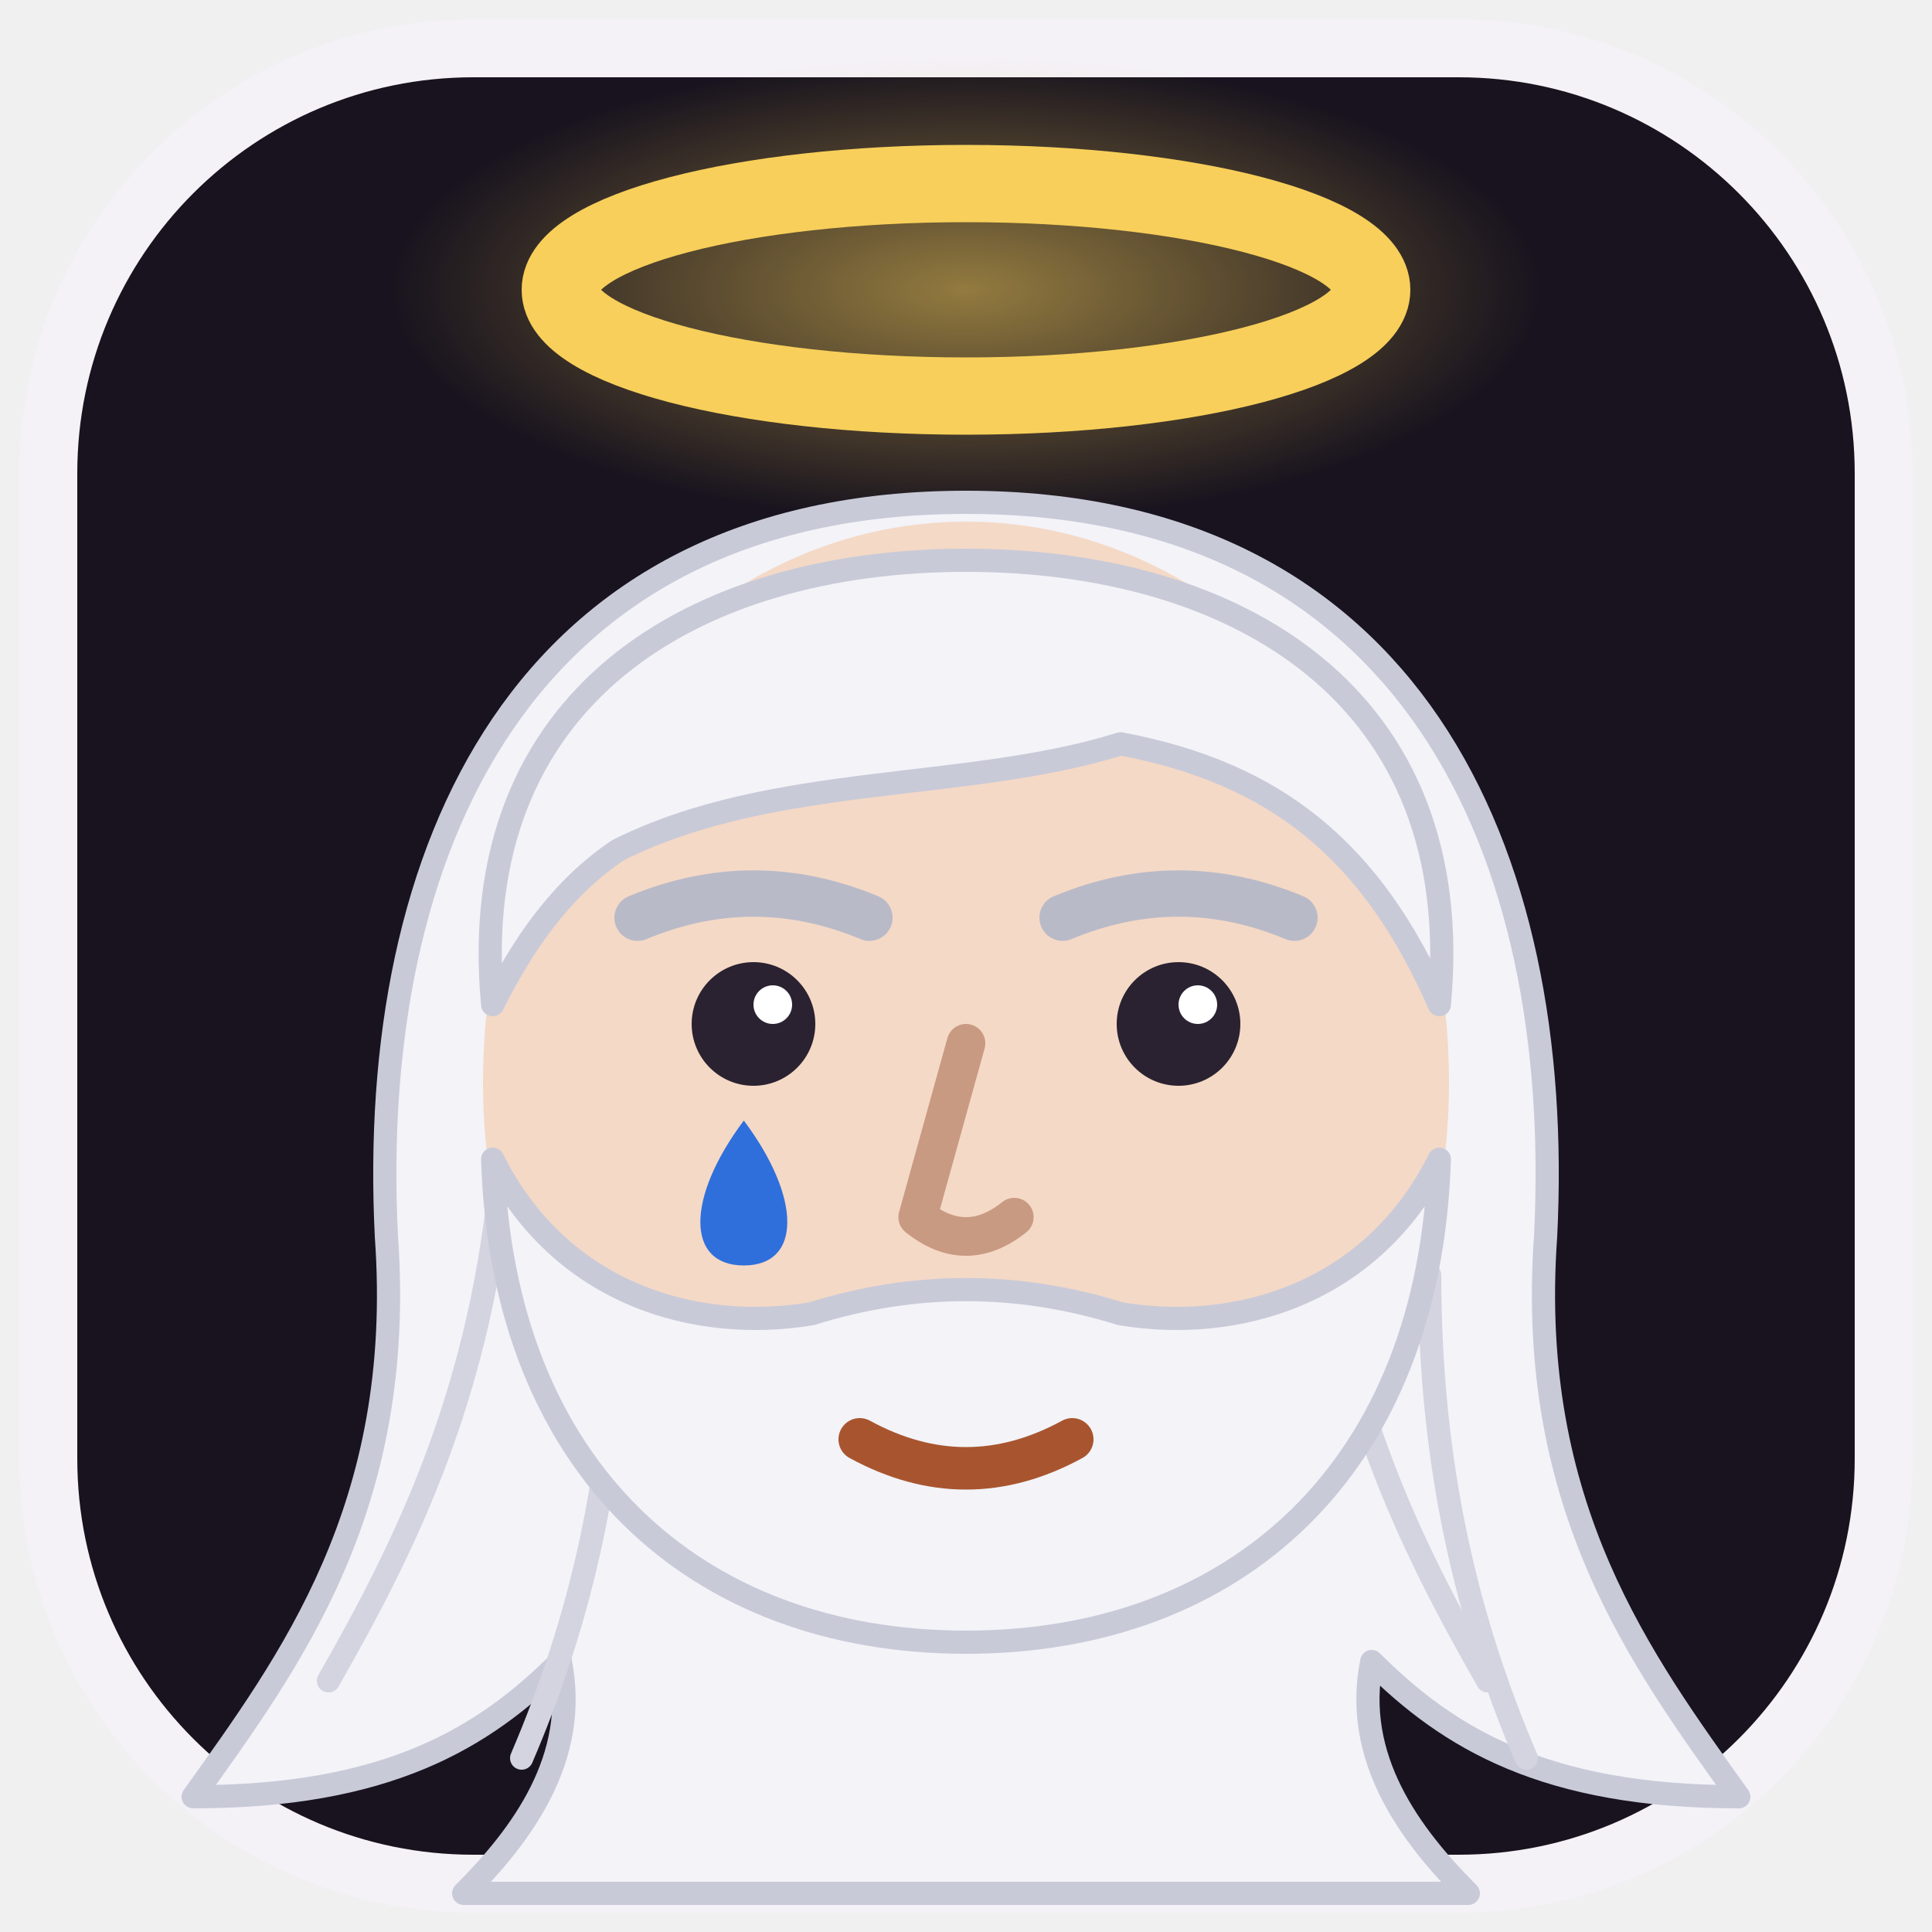
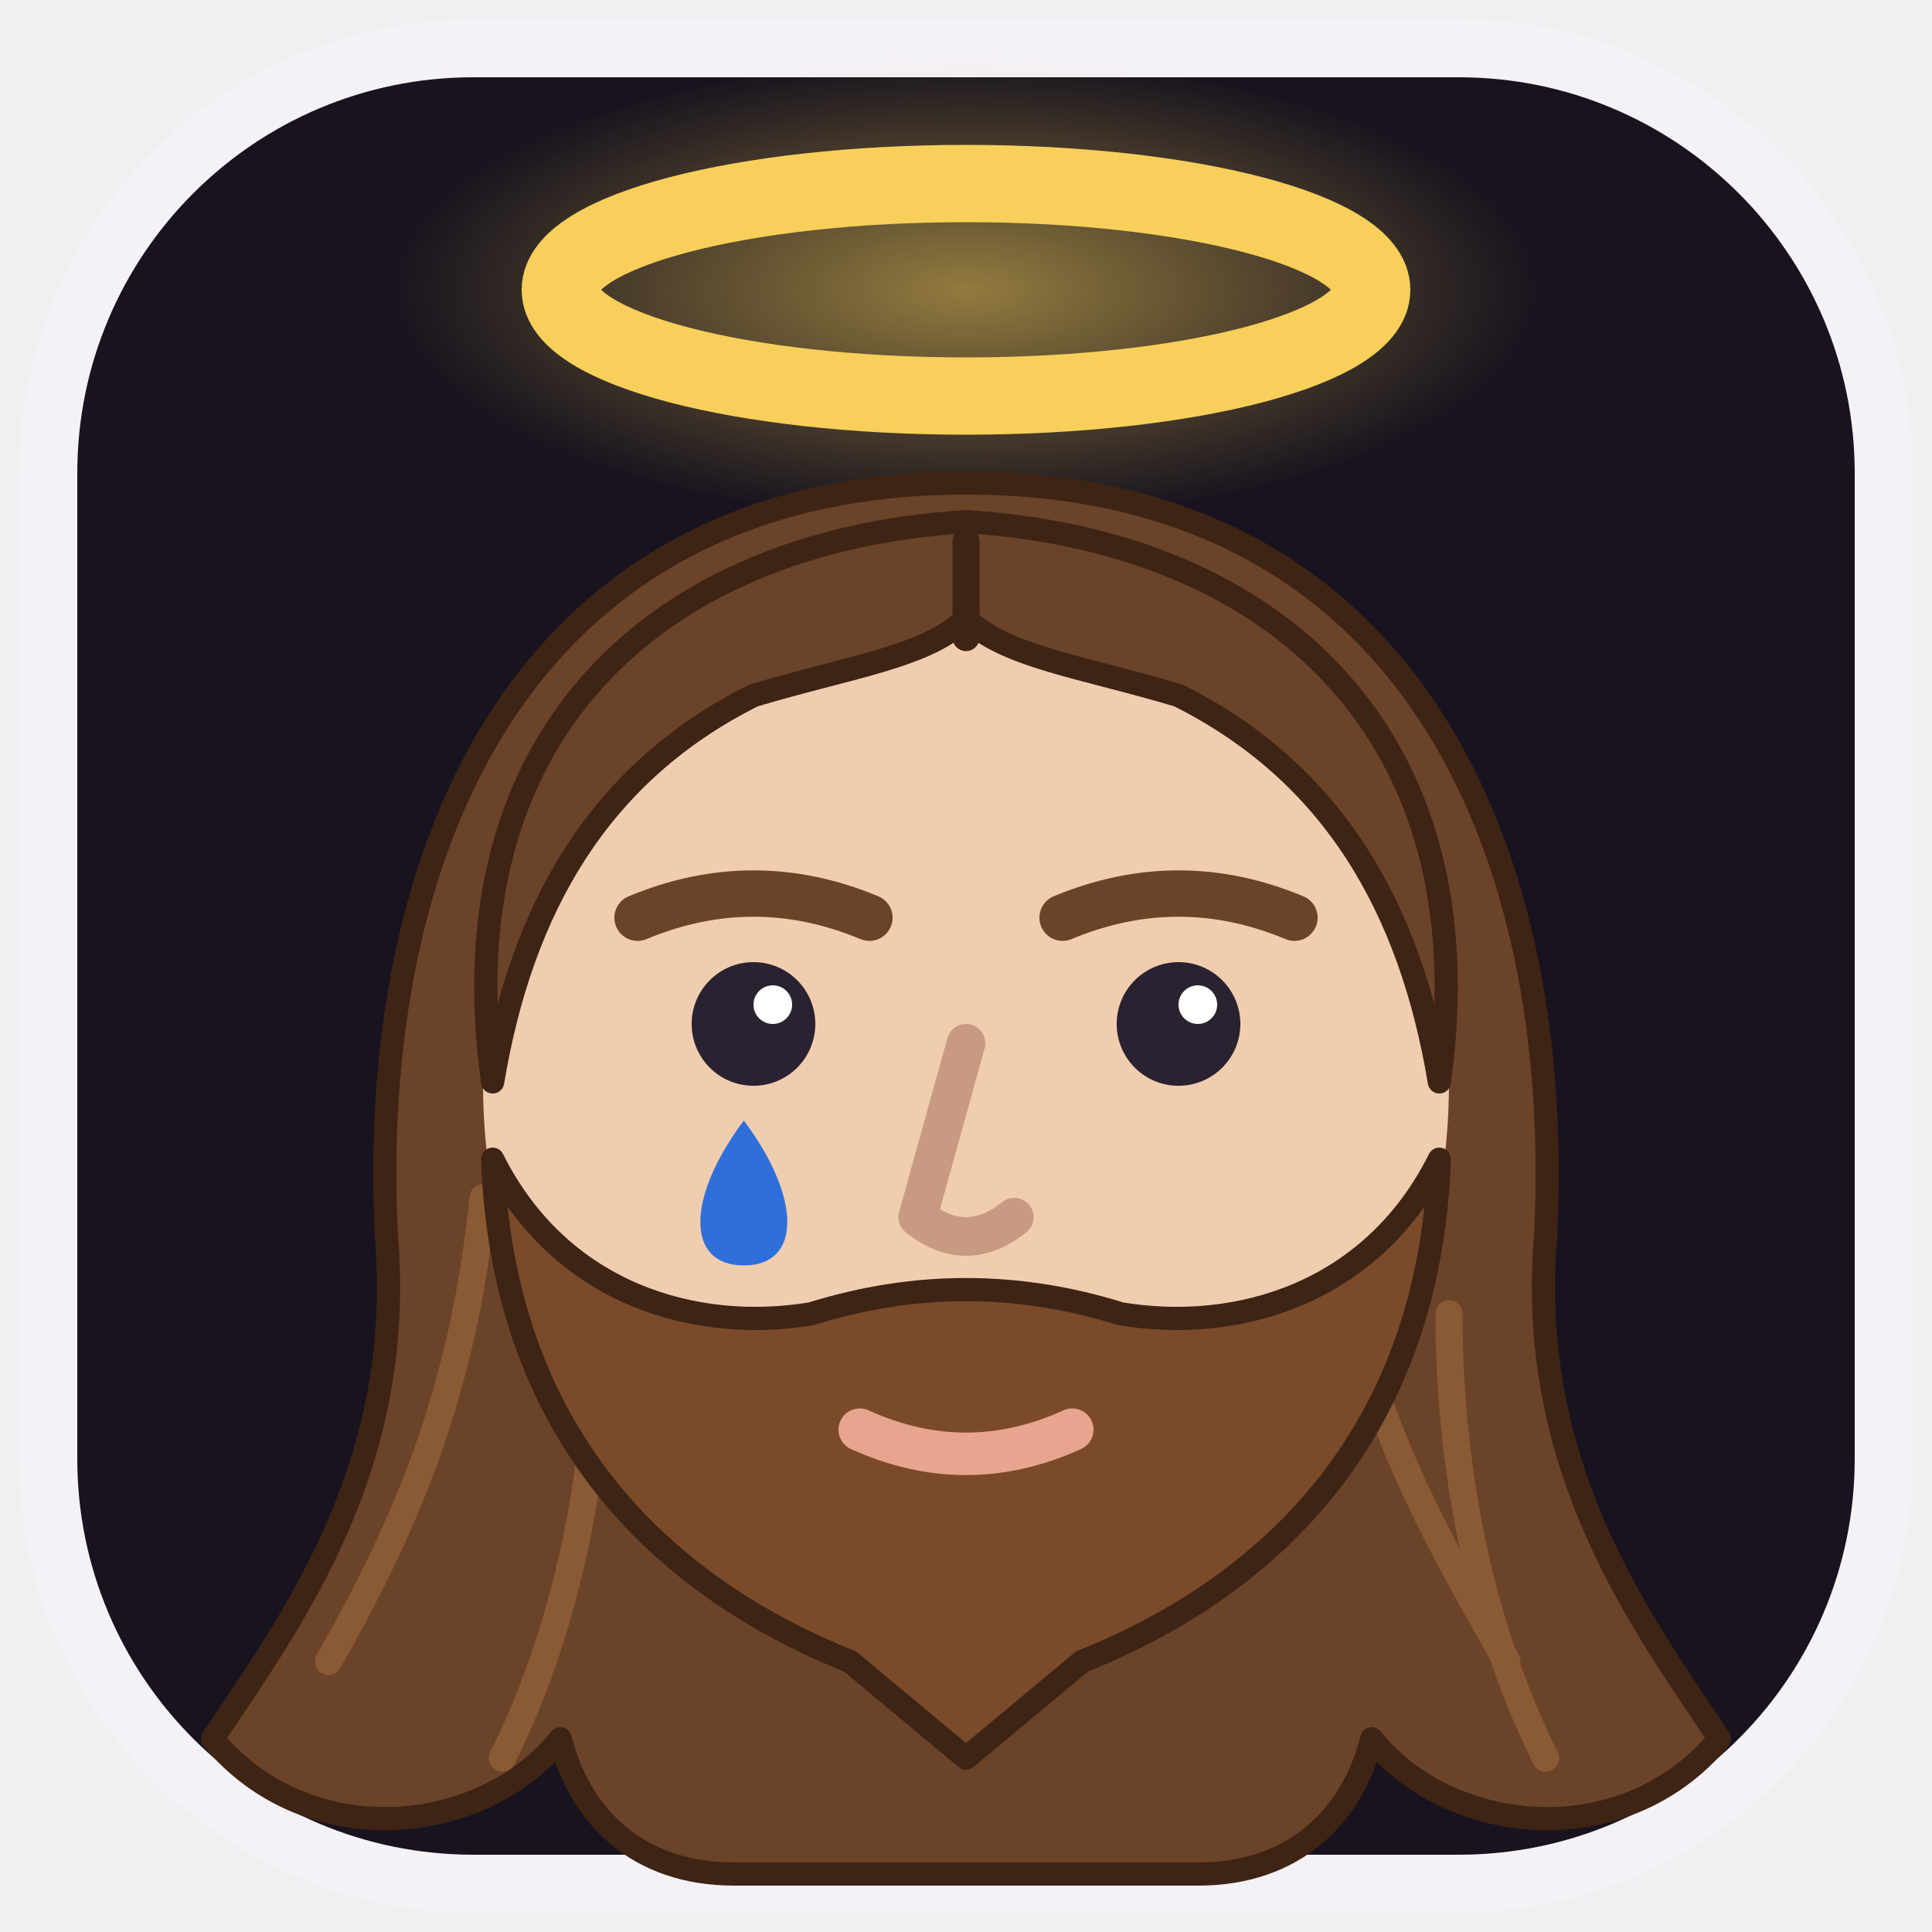
<svg xmlns="http://www.w3.org/2000/svg" viewBox="0 0 100 100">
  <defs>
    <radialGradient id="glow" cx="50%" cy="50%" r="50%">
      <stop offset="0" stop-color="#f7cf5a" stop-opacity="0.55" />
      <stop offset="1" stop-color="#f7cf5a" stop-opacity="0" />
    </radialGradient>
  </defs>
  <rect x="2.5" y="2.5" width="95" height="95" rx="22" fill="#18131e" stroke="#f4f1f7" stroke-width="3" />
  <ellipse cx="50" cy="15" rx="30" ry="12" fill="url(#glow)" />
  <ellipse cx="50" cy="15" rx="21" ry="5.5" fill="none" stroke="#f7cf5a" stroke-width="4" />
-   <path d="M50 26 C27 26 19 44 20 64 C21 78 15 86 10 93 C20 93 25 90 29 86 C30 91 27 95 24 98 L76 98 C73 95 70 91 71 86 C75 90 80 93 90 93 C85 86 79 78 80 64 C81 44 73 26 50 26 Z" fill="#f3f3f8" stroke="#c9cad8" stroke-width="1.200" stroke-linejoin="round" />
-   <path d="M26 60 C25 72 21 80 17 87 M32 66 C32 76 30 84 27 91 M74 66 C74 76 76 84 79 91 M68 60 C69 72 73 80 77 87" fill="none" stroke="#d3d4e0" stroke-width="1.200" stroke-linecap="round" />
-   <ellipse cx="50" cy="56" rx="25" ry="29" fill="#f4d9c6" />
-   <path d="M25.500 60 C26 76 36 85 50 85 C64 85 74 76 74.500 60 C71 67 64 69 58 68 Q50 65.500 42 68 C36 69 29 67 25.500 60 Z" fill="#f3f3f8" stroke="#c9cad8" stroke-width="1.200" stroke-linejoin="round" />
-   <path d="M44.500 74.500 Q50 77.500 55.500 74.500" fill="none" stroke="#a8552f" stroke-width="2.200" stroke-linecap="round" />
-   <path d="M25.500 52 C24 36 36 29 50 29 C64 29 76 36 74.500 52 C71 44 66 40 58 38.500 C50 41 40 40 32 44 C29 46 27 49 25.500 52 Z" fill="#f3f3f8" stroke="#c9cad8" stroke-width="1.200" stroke-linejoin="round" />
-   <path d="M33 47.500 Q39 45 45 47.500" fill="none" stroke="#b9bac8" stroke-width="2.400" stroke-linecap="round" />
-   <path d="M55 47.500 Q61 45 67 47.500" fill="none" stroke="#b9bac8" stroke-width="2.400" stroke-linecap="round" />
+   <path d="M50 25 C27 25 19 44 20 64 C21 76 15 84 11 90 C16 96 25 95 29 90 C30 94 33 97 38 97 L62 97 C67 97 70 94 71 90 C75 95 84 96 89 90 C85 84 79 76 80 64 C81 44 73 25 50 25 Z" fill="#6b4328" stroke="#3d2415" stroke-width="1.200" stroke-linejoin="round" />
+   <path d="M25 62 C24 72 21 79 17 86 M31 68 C31 77 29 85 26 91 M75 68 C75 77 77 85 80 91 M69 62 C70 72 74 79 78 86" fill="none" stroke="#8a5a34" stroke-width="1.400" stroke-linecap="round" />
+   <ellipse cx="50" cy="56" rx="25" ry="29" fill="#f1cdb0" />
+   <path d="M25.500 60 C26 74 34 82 44 86 L50 91 L56 86 C66 82 74 74 74.500 60 C71 67 64 69 58 68 Q50 65.500 42 68 C36 69 29 67 25.500 60 Z" fill="#7a4a2a" stroke="#3d2415" stroke-width="1.200" stroke-linejoin="round" />
+   <path d="M44.500 74 Q50 76.500 55.500 74" fill="none" stroke="#e7a58f" stroke-width="2.200" stroke-linecap="round" />
+   <path d="M25.500 56 C23 38 34 28 50 27 C66 28 77 38 74.500 56 C73 47 69 40 61 36 C56 34.500 52 34 50 32 C48 34 44 34.500 39 36 C31 40 27 47 25.500 56 Z" fill="#6b4328" stroke="#3d2415" stroke-width="1.200" stroke-linejoin="round" />
+   <path d="M50 28 L50 33" fill="none" stroke="#3d2415" stroke-width="1.400" stroke-linecap="round" />
+   <path d="M33 47.500 Q39 45 45 47.500" fill="none" stroke="#6b4328" stroke-width="2.400" stroke-linecap="round" />
+   <path d="M55 47.500 Q61 45 67 47.500" fill="none" stroke="#6b4328" stroke-width="2.400" stroke-linecap="round" />
  <circle cx="39" cy="53" r="3.200" fill="#2a2230" />
  <circle cx="61" cy="53" r="3.200" fill="#2a2230" />
  <circle cx="40" cy="52" r="1" fill="#fff" />
  <circle cx="62" cy="52" r="1" fill="#fff" />
  <path d="M50 54 L47.500 63 Q50 65 52.500 63" fill="none" stroke="#c99a82" stroke-width="2" stroke-linecap="round" stroke-linejoin="round" />
  <path d="M38.500 58 C35.500 62 35.500 65.500 38.500 65.500 C41.500 65.500 41.500 62 38.500 58 Z" fill="#2f6fdb" />
</svg>
